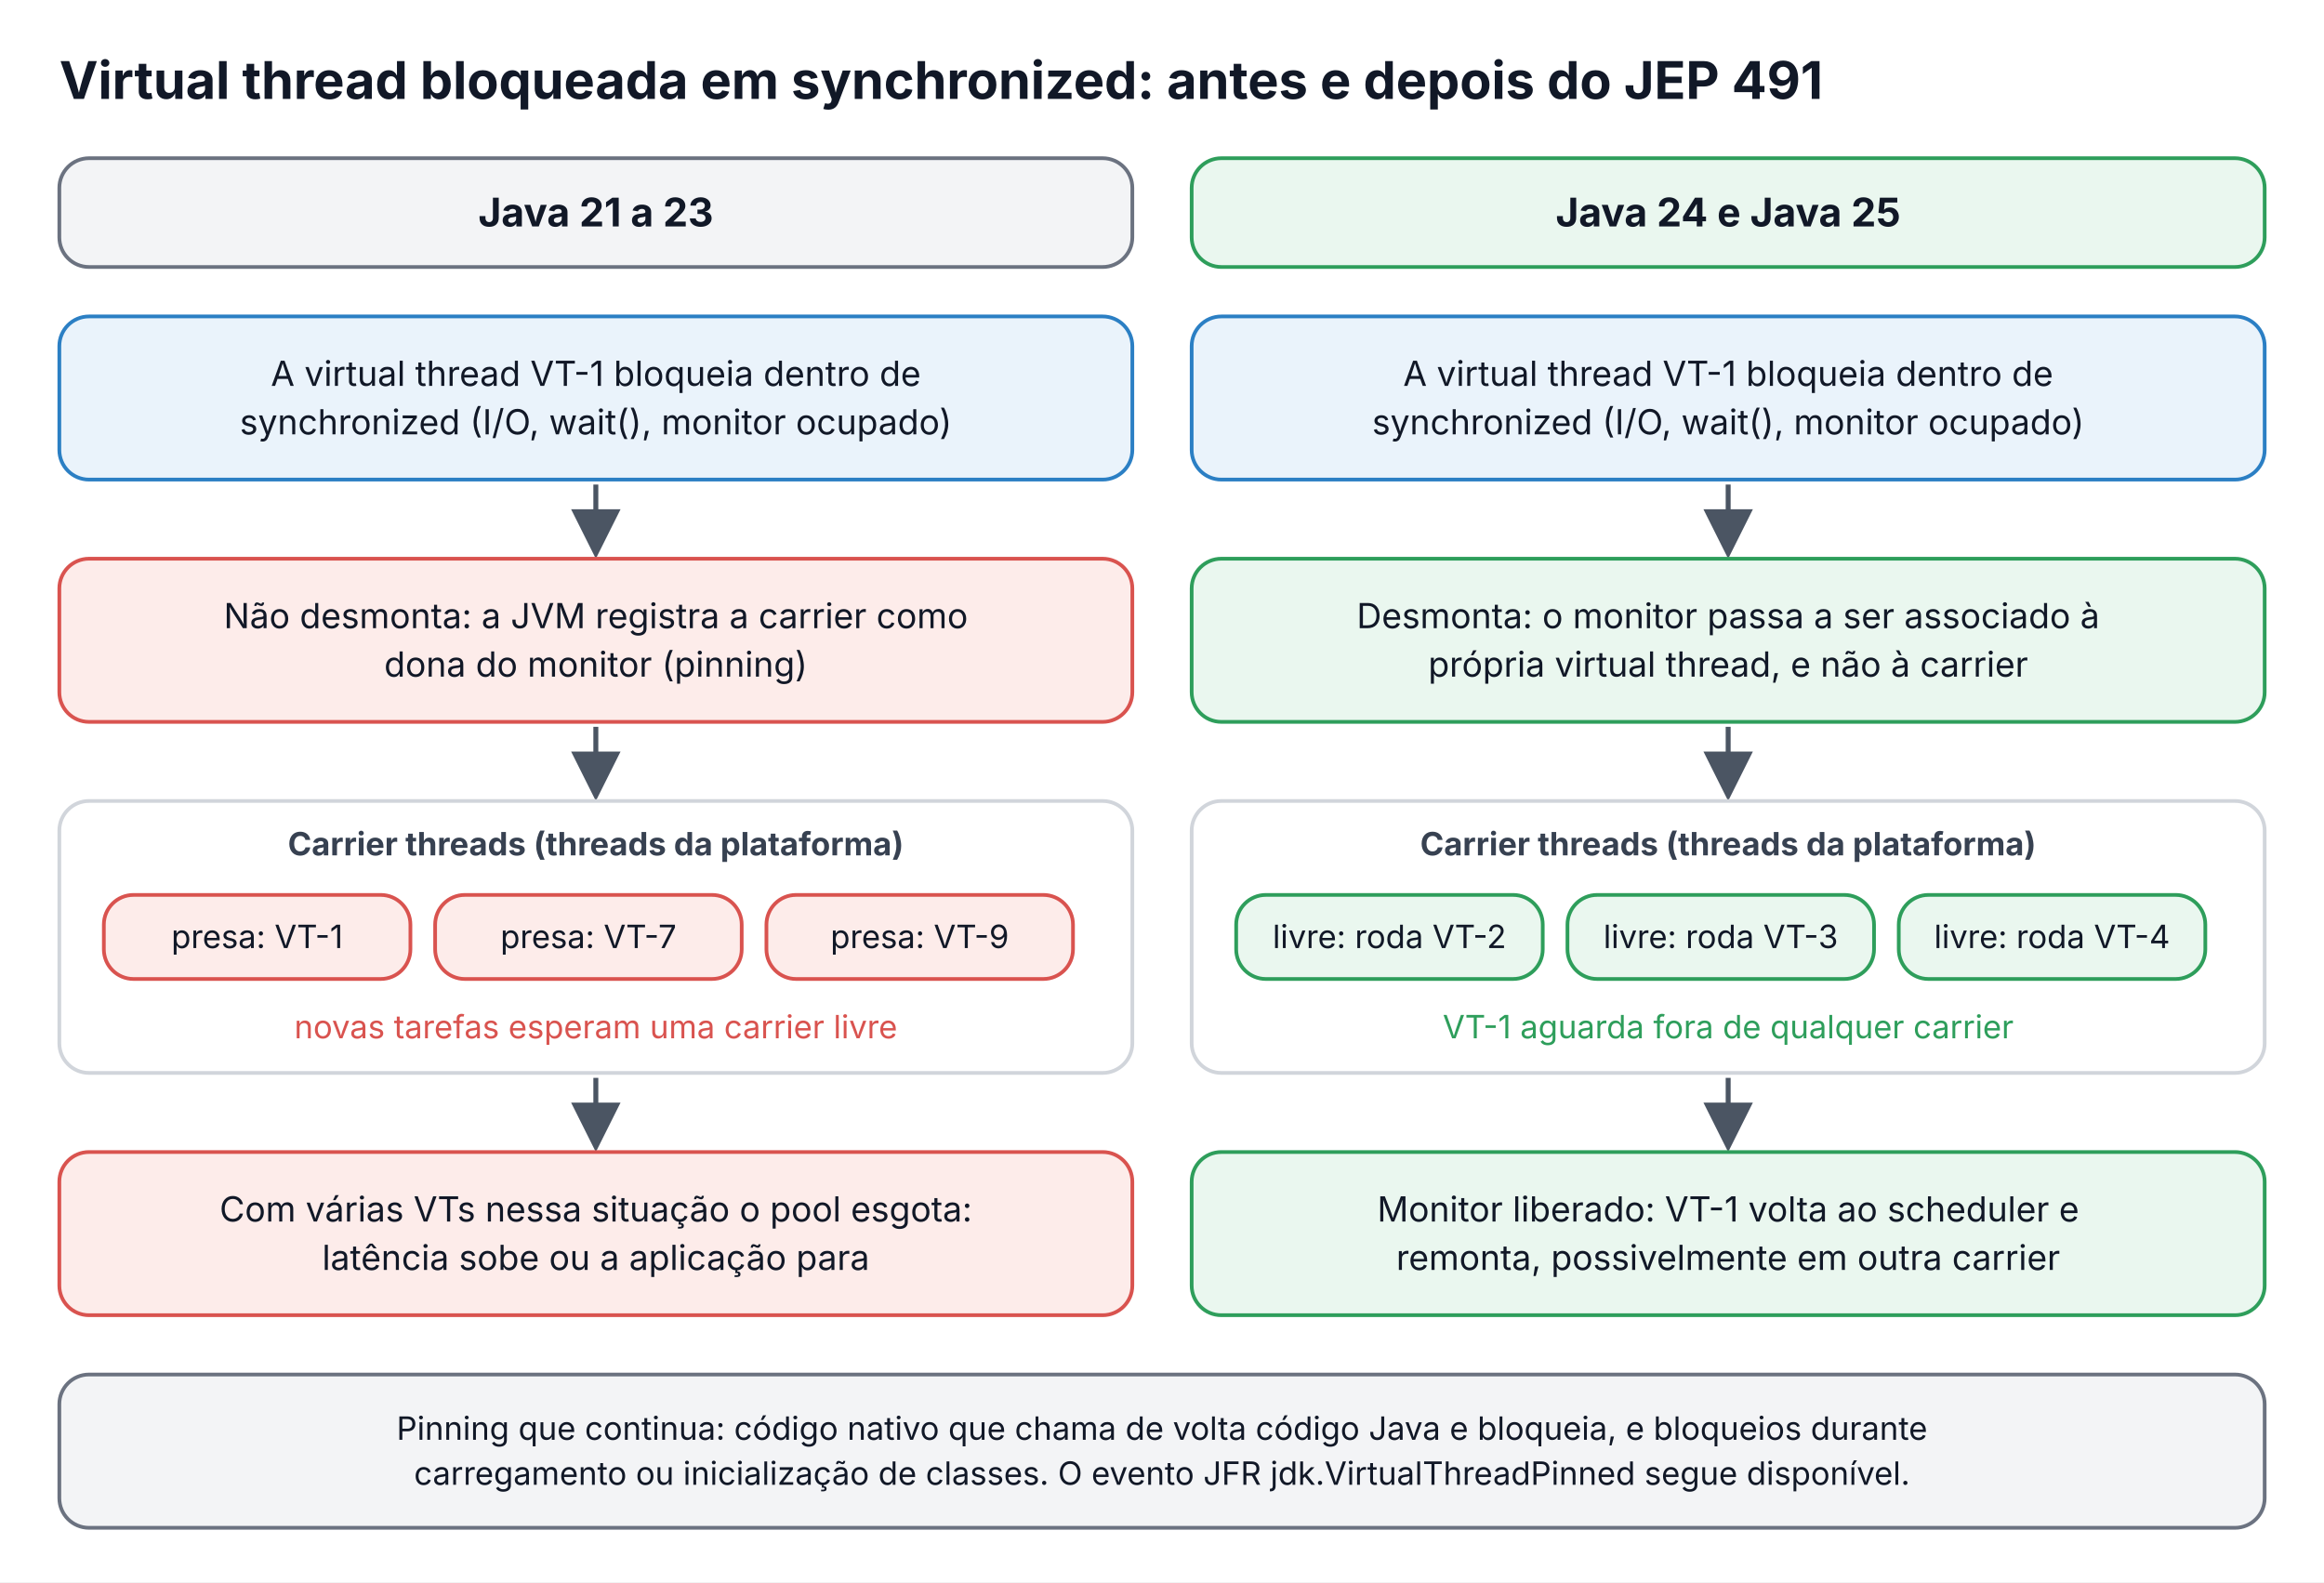
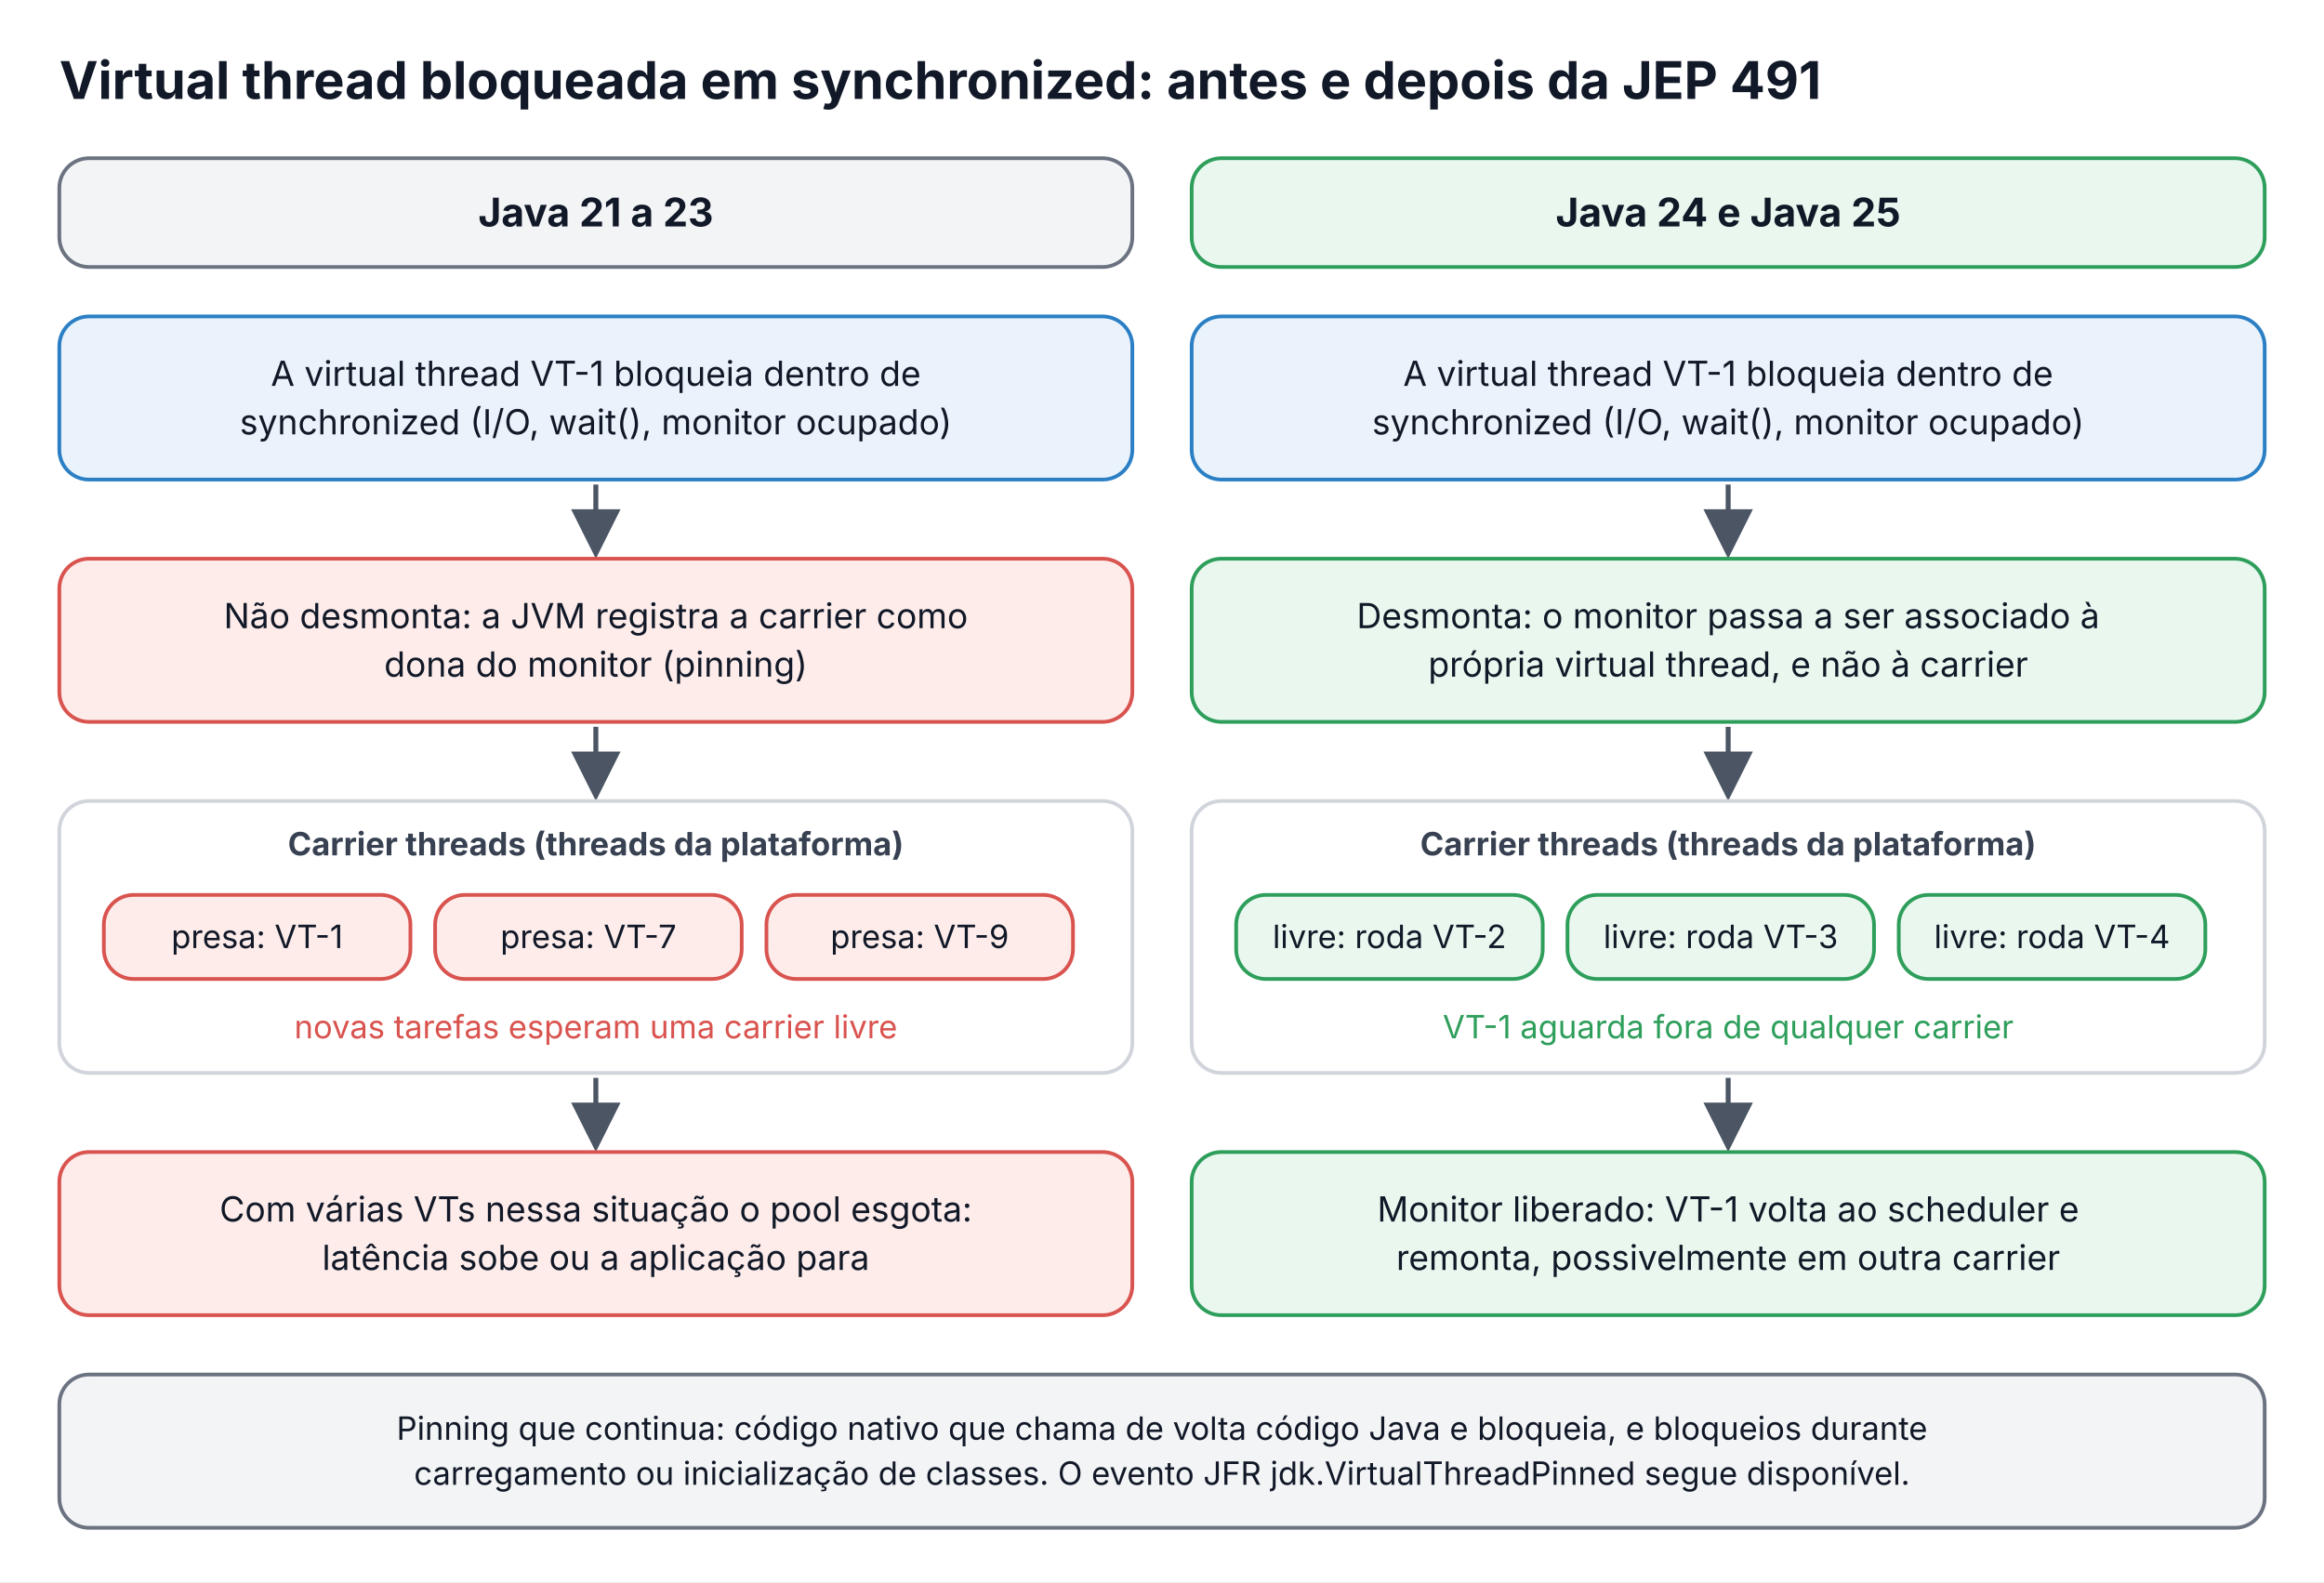
<svg xmlns="http://www.w3.org/2000/svg" viewBox="0 0 940 640" font-family="Inter, system-ui, sans-serif">
  <rect width="940" height="640" fill="#ffffff" />
  <defs>
    <marker id="seta" markerWidth="10" markerHeight="10" refX="8" refY="5" orient="auto">
      <path d="M0,0 L10,5 L0,10 Z" fill="#4b5563" />
    </marker>
  </defs>
-   <text x="24" y="40" font-size="21" font-weight="700" fill="#111827">Virtual thread bloqueada em synchronized: antes e depois do JEP 491</text>
+   <text x="24" y="40" font-size="21" font-weight="700" fill="#111827">Virtual thread bloqueada em synchronized: antes e depois da JEP 491</text>
  <rect x="24" y="64" width="434" height="44" rx="12" fill="#f3f4f6" stroke="#6b7280" stroke-width="1.5" />
  <text x="241.0" y="91.6" font-size="16" font-weight="700" fill="#111827" text-anchor="middle">Java 21 a 23</text>
  <rect x="482" y="64" width="434" height="44" rx="12" fill="#eaf7ef" stroke="#2e9e5b" stroke-width="1.5" />
  <text x="699.0" y="91.6" font-size="16" font-weight="700" fill="#111827" text-anchor="middle">Java 24 e Java 25</text>
  <rect x="24" y="128" width="434" height="66" rx="12" fill="#eaf3fb" stroke="#2b7fc4" stroke-width="1.5" />
  <text x="241.0" y="156.1" font-size="14" font-weight="400" fill="#111827" text-anchor="middle">A virtual thread VT-1 bloqueia dentro de</text>
  <text x="241.0" y="175.7" font-size="14" font-weight="400" fill="#111827" text-anchor="middle">synchronized (I/O, wait(), monitor ocupado)</text>
  <line x1="241.0" y1="196" x2="241.0" y2="222" stroke="#4b5563" stroke-width="2" marker-end="url(#seta)" />
  <rect x="482" y="128" width="434" height="66" rx="12" fill="#eaf3fb" stroke="#2b7fc4" stroke-width="1.5" />
  <text x="699.0" y="156.1" font-size="14" font-weight="400" fill="#111827" text-anchor="middle">A virtual thread VT-1 bloqueia dentro de</text>
  <text x="699.0" y="175.7" font-size="14" font-weight="400" fill="#111827" text-anchor="middle">synchronized (I/O, wait(), monitor ocupado)</text>
  <line x1="699.0" y1="196" x2="699.0" y2="222" stroke="#4b5563" stroke-width="2" marker-end="url(#seta)" />
  <rect x="24" y="226" width="434" height="66" rx="12" fill="#fdecea" stroke="#d9534f" stroke-width="1.5" />
  <text x="241.0" y="254.1" font-size="14" font-weight="400" fill="#111827" text-anchor="middle">Não desmonta: a JVM registra a carrier como</text>
  <text x="241.0" y="273.7" font-size="14" font-weight="400" fill="#111827" text-anchor="middle">dona do monitor (pinning)</text>
  <rect x="482" y="226" width="434" height="66" rx="12" fill="#eaf7ef" stroke="#2e9e5b" stroke-width="1.5" />
  <text x="699.0" y="254.1" font-size="14" font-weight="400" fill="#111827" text-anchor="middle">Desmonta: o monitor passa a ser associado à</text>
  <text x="699.0" y="273.7" font-size="14" font-weight="400" fill="#111827" text-anchor="middle">própria virtual thread, e não à carrier</text>
  <line x1="241.0" y1="294" x2="241.0" y2="320" stroke="#4b5563" stroke-width="2" marker-end="url(#seta)" />
  <line x1="699.0" y1="294" x2="699.0" y2="320" stroke="#4b5563" stroke-width="2" marker-end="url(#seta)" />
  <rect x="24" y="324" width="434" height="110" rx="12" fill="#ffffff" stroke="#d1d5db" stroke-width="1.5" />
  <text x="241.0" y="346" font-size="13" font-weight="700" fill="#374151" text-anchor="middle">Carrier threads (threads da plataforma)</text>
  <rect x="42" y="362" width="124" height="34" rx="12" fill="#fdecea" stroke="#d9534f" stroke-width="1.5" />
  <text x="104.0" y="383.5" font-size="13" font-weight="400" fill="#111827" text-anchor="middle">presa: VT-1</text>
  <rect x="176" y="362" width="124" height="34" rx="12" fill="#fdecea" stroke="#d9534f" stroke-width="1.5" />
  <text x="238.0" y="383.5" font-size="13" font-weight="400" fill="#111827" text-anchor="middle">presa: VT-7</text>
  <rect x="310" y="362" width="124" height="34" rx="12" fill="#fdecea" stroke="#d9534f" stroke-width="1.5" />
  <text x="372.0" y="383.5" font-size="13" font-weight="400" fill="#111827" text-anchor="middle">presa: VT-9</text>
  <text x="241.0" y="420" font-size="13" font-weight="400" fill="#d9534f" text-anchor="middle">novas tarefas esperam uma carrier livre</text>
  <rect x="482" y="324" width="434" height="110" rx="12" fill="#ffffff" stroke="#d1d5db" stroke-width="1.5" />
  <text x="699.0" y="346" font-size="13" font-weight="700" fill="#374151" text-anchor="middle">Carrier threads (threads da plataforma)</text>
  <rect x="500" y="362" width="124" height="34" rx="12" fill="#eaf7ef" stroke="#2e9e5b" stroke-width="1.5" />
  <text x="562.0" y="383.5" font-size="13" font-weight="400" fill="#111827" text-anchor="middle">livre: roda VT-2</text>
  <rect x="634" y="362" width="124" height="34" rx="12" fill="#eaf7ef" stroke="#2e9e5b" stroke-width="1.5" />
  <text x="696.0" y="383.5" font-size="13" font-weight="400" fill="#111827" text-anchor="middle">livre: roda VT-3</text>
  <rect x="768" y="362" width="124" height="34" rx="12" fill="#eaf7ef" stroke="#2e9e5b" stroke-width="1.5" />
  <text x="830.0" y="383.5" font-size="13" font-weight="400" fill="#111827" text-anchor="middle">livre: roda VT-4</text>
  <text x="699.0" y="420" font-size="13" font-weight="400" fill="#2e9e5b" text-anchor="middle">VT-1 aguarda fora de qualquer carrier</text>
  <line x1="241.0" y1="436" x2="241.0" y2="462" stroke="#4b5563" stroke-width="2" marker-end="url(#seta)" />
  <line x1="699.0" y1="436" x2="699.0" y2="462" stroke="#4b5563" stroke-width="2" marker-end="url(#seta)" />
  <rect x="24" y="466" width="434" height="66" rx="12" fill="#fdecea" stroke="#d9534f" stroke-width="1.5" />
  <text x="241.0" y="494.1" font-size="14" font-weight="400" fill="#111827" text-anchor="middle">Com várias VTs nessa situação o pool esgota:</text>
  <text x="241.0" y="513.7" font-size="14" font-weight="400" fill="#111827" text-anchor="middle">latência sobe ou a aplicação para</text>
  <rect x="482" y="466" width="434" height="66" rx="12" fill="#eaf7ef" stroke="#2e9e5b" stroke-width="1.5" />
  <text x="699.0" y="494.1" font-size="14" font-weight="400" fill="#111827" text-anchor="middle">Monitor liberado: VT-1 volta ao scheduler e</text>
  <text x="699.0" y="513.7" font-size="14" font-weight="400" fill="#111827" text-anchor="middle">remonta, possivelmente em outra carrier</text>
  <rect x="24" y="556" width="892" height="62" rx="12" fill="#f3f4f6" stroke="#6b7280" stroke-width="1.5" />
  <text x="470.0" y="582.4" font-size="13" font-weight="400" fill="#111827" text-anchor="middle">Pinning que continua: código nativo que chama de volta código Java e bloqueia, e bloqueios durante</text>
  <text x="470.0" y="600.6" font-size="13" font-weight="400" fill="#111827" text-anchor="middle">carregamento ou inicialização de classes. O evento JFR jdk.VirtualThreadPinned segue disponível.</text>
</svg>
